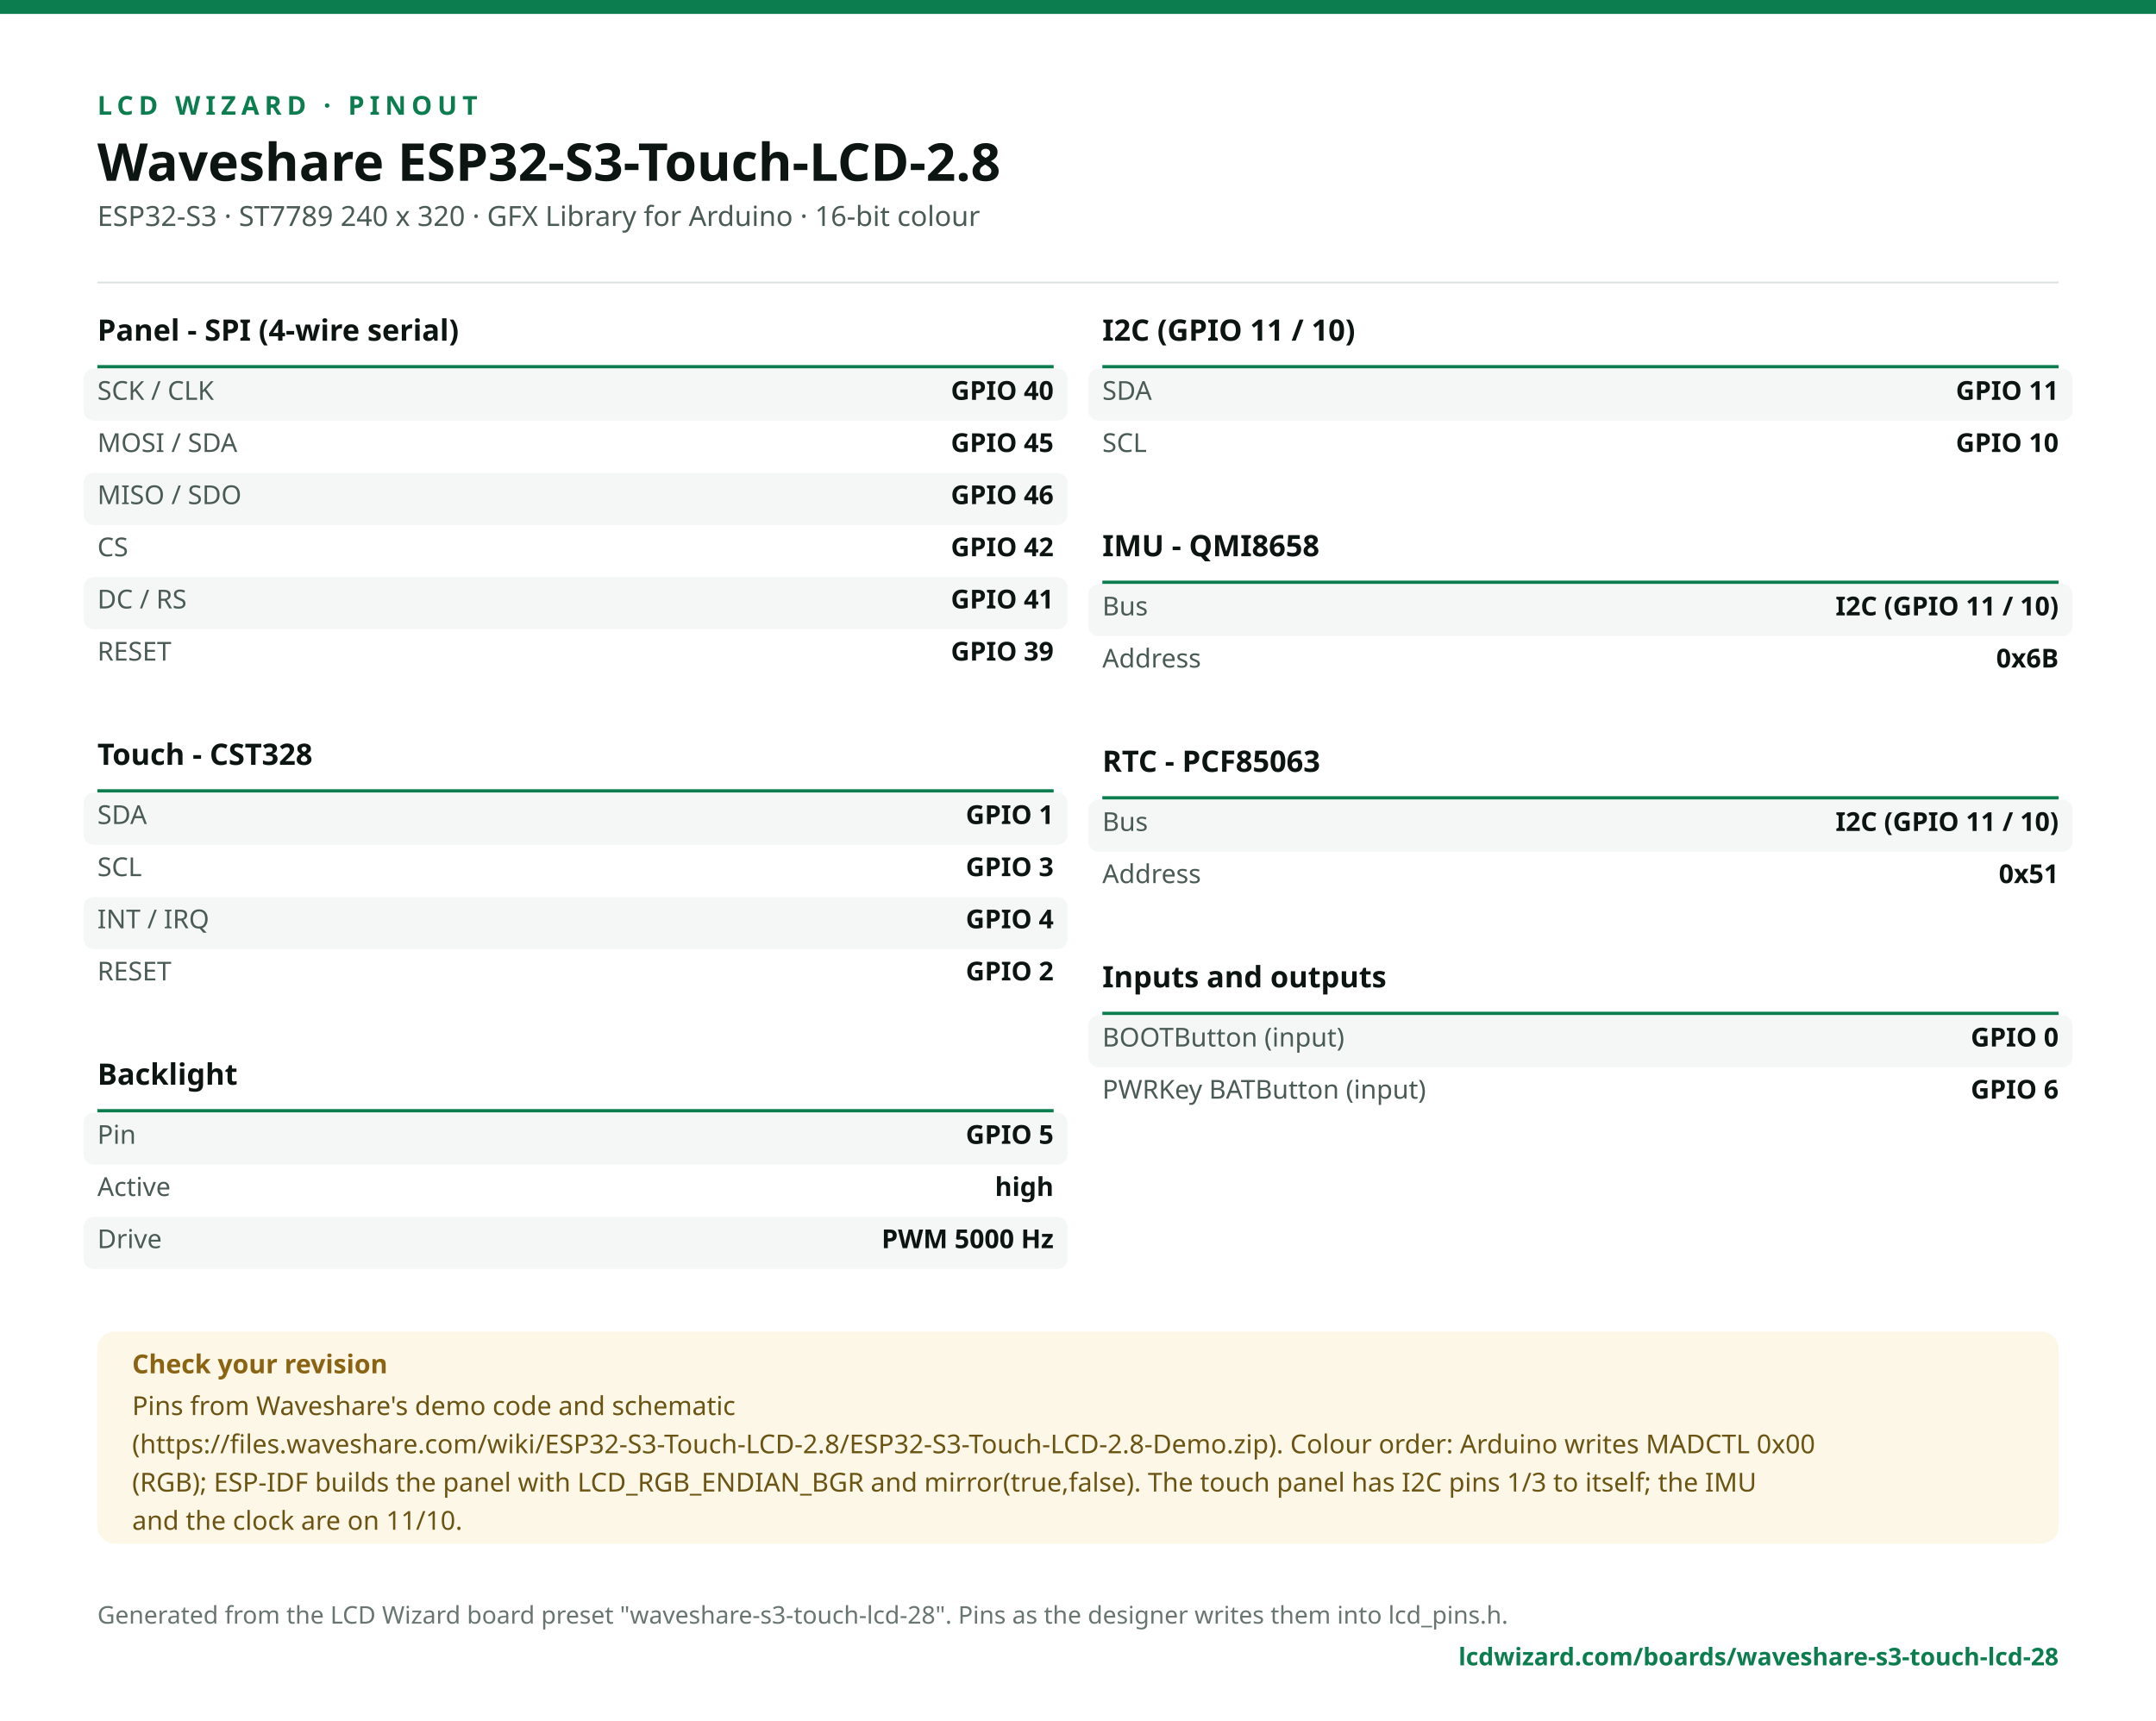
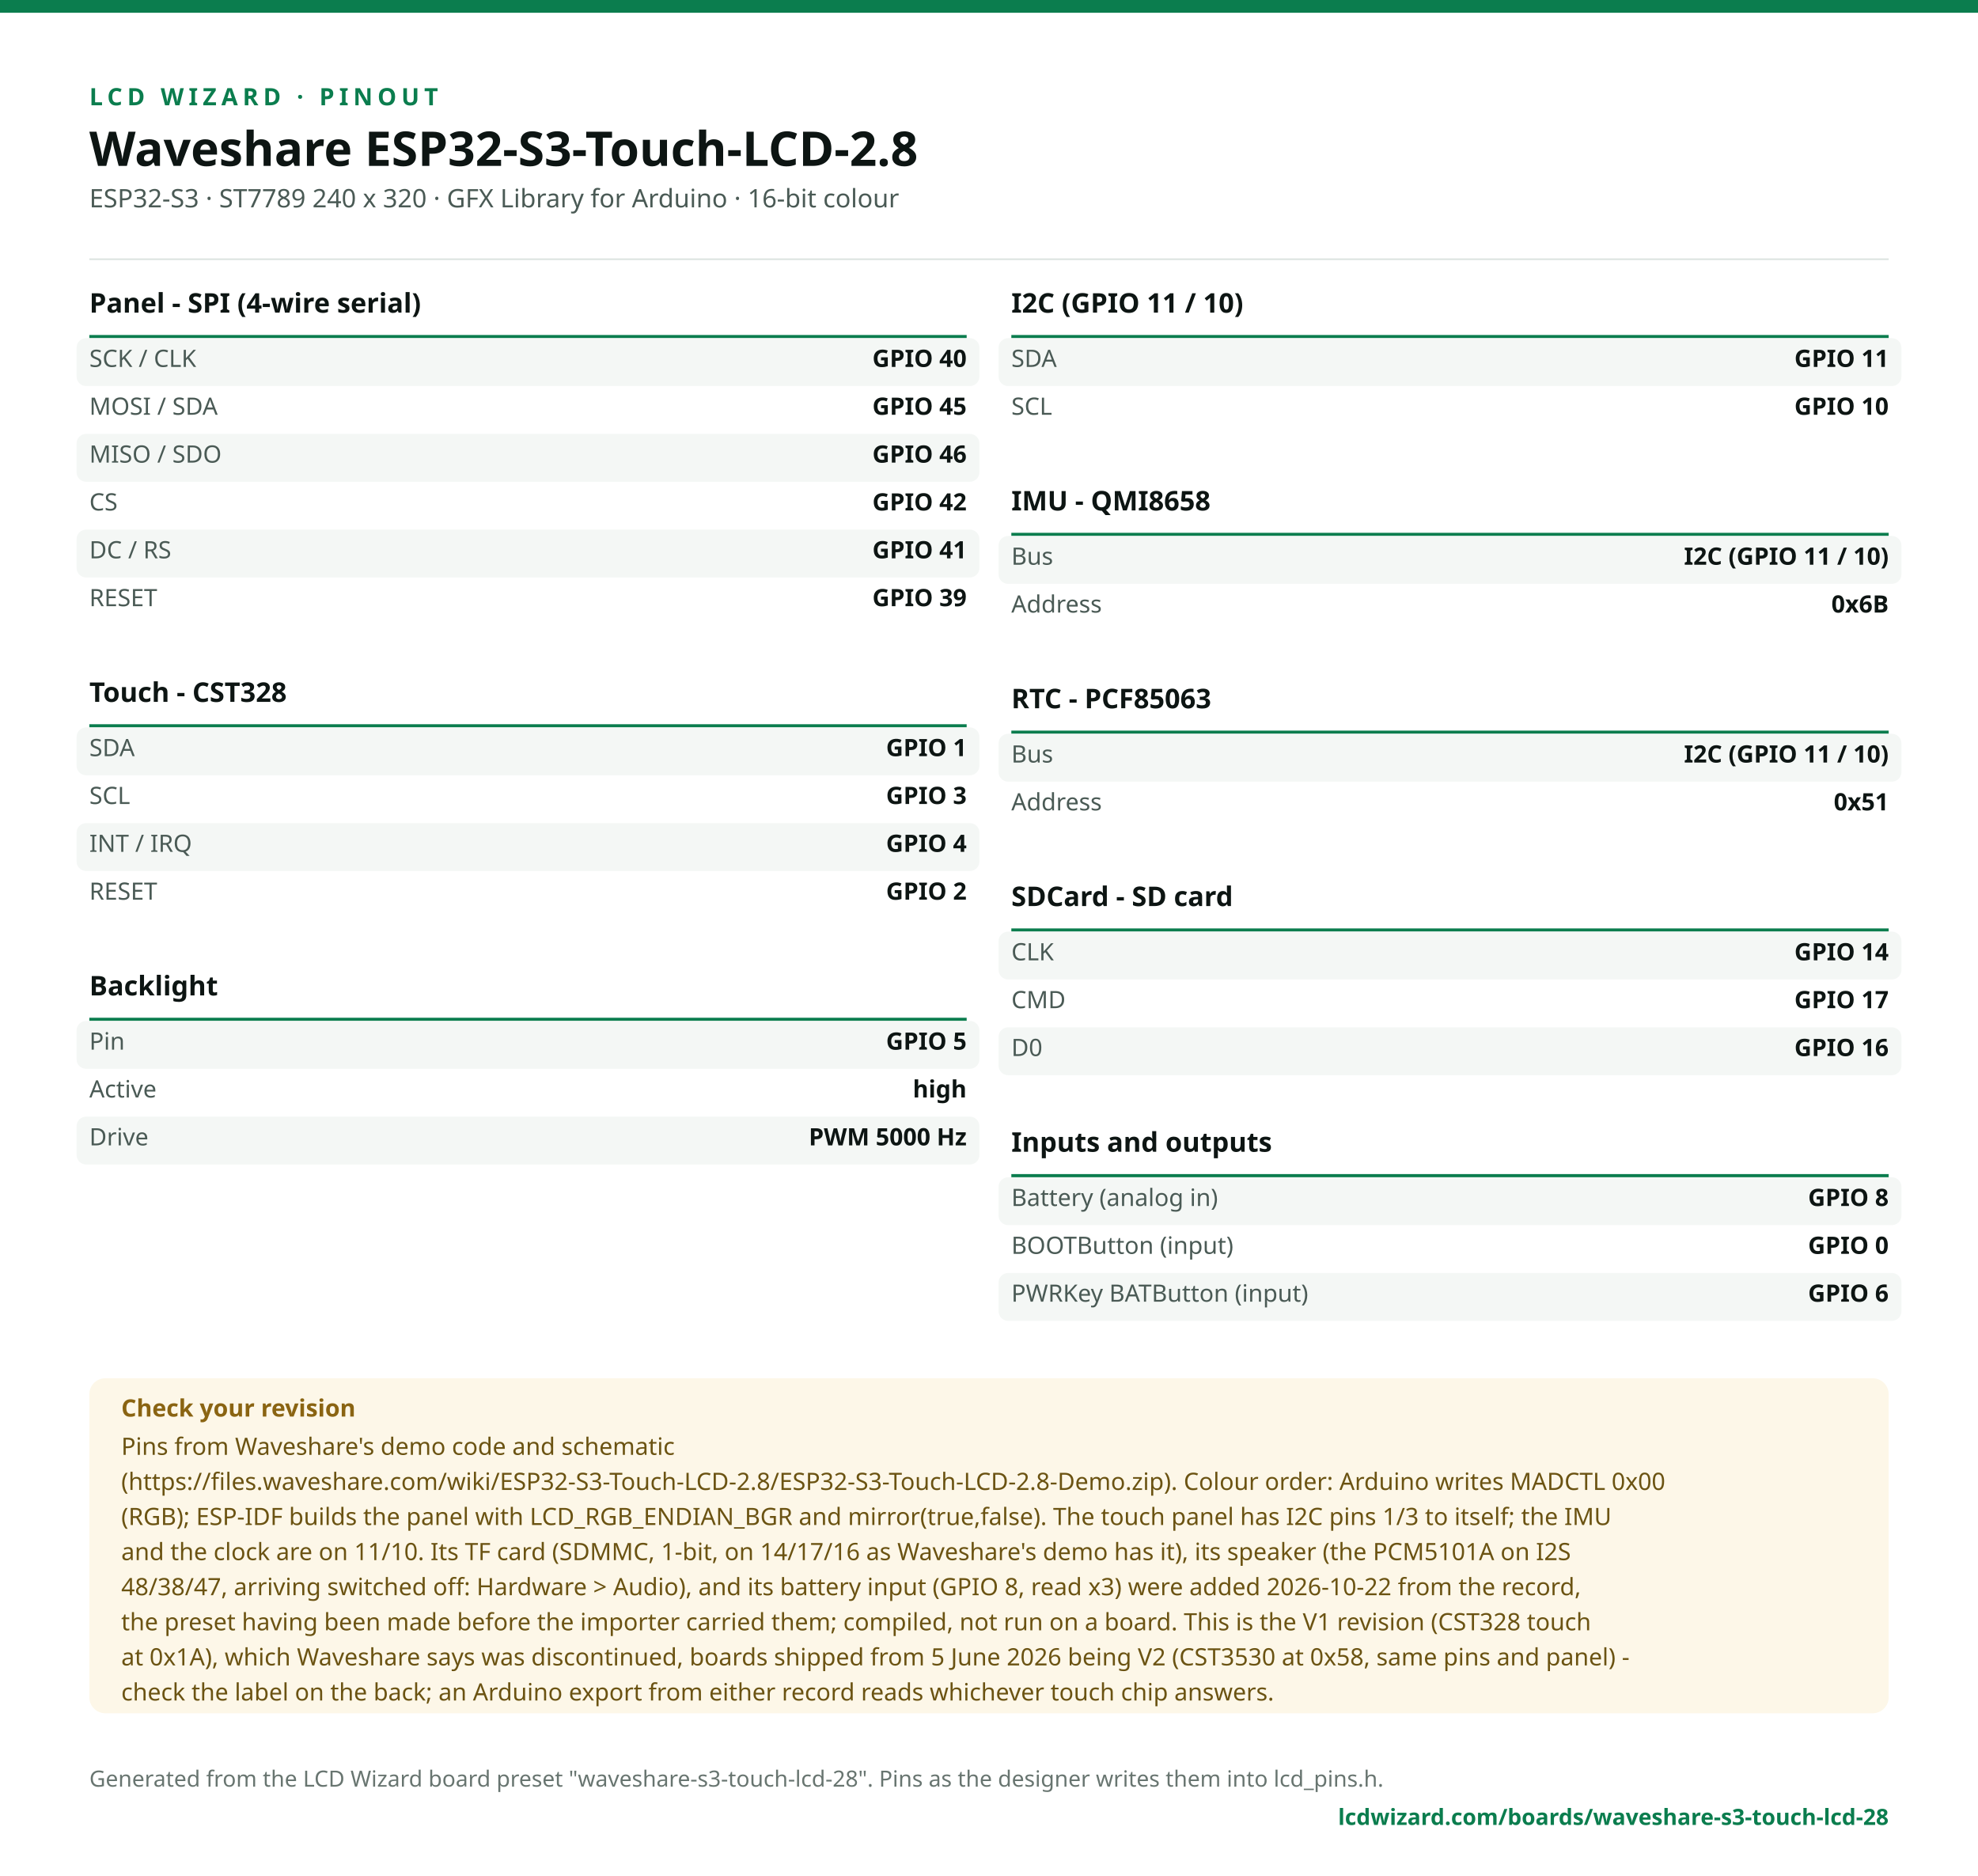
- <svg xmlns="http://www.w3.org/2000/svg" width="1240" height="990" viewBox="0 0 1240 990">
-   <rect width="1240" height="990" fill="#ffffff" />
+ <svg xmlns="http://www.w3.org/2000/svg" width="1240" height="1176" viewBox="0 0 1240 1176">
+   <rect width="1240" height="1176" fill="#ffffff" />
  <rect x="0" y="0" width="1240" height="8" fill="#0b7d4e" />
  <text x="56" y="66" font-family="Montserrat" font-weight="700" font-size="15" letter-spacing="3" fill="#0b7d4e">LCD WIZARD  ·  PINOUT</text>
  <text x="56" y="104" font-family="Montserrat" font-weight="700" font-size="30" fill="#0d1513">Waveshare ESP32-S3-Touch-LCD-2.8</text>
  <text x="56" y="130" font-family="Montserrat" font-weight="500" font-size="16" fill="#4a5a55">ESP32-S3   ·   ST7789 240 x 320   ·   GFX Library for Arduino   ·   16-bit colour</text>
  <rect x="56" y="162" width="1128" height="1" fill="#dbe3df" />
  <text x="56" y="196" font-family="Montserrat" font-weight="700" font-size="17" fill="#0d1513">Panel - SPI (4-wire serial)</text>
  <rect x="56" y="210" width="550" height="2" fill="#0b7d4e" />
  <rect x="48" y="212" width="566" height="30" rx="6" fill="#f4f7f5" />
  <text x="56" y="230" font-family="Montserrat" font-weight="500" font-size="15" fill="#4a5a55">SCK / CLK</text>
  <text x="606" text-anchor="end" y="230" font-family="Montserrat" font-weight="700" font-size="15" fill="#0d1513">GPIO 40</text>
  <text x="56" y="260" font-family="Montserrat" font-weight="500" font-size="15" fill="#4a5a55">MOSI / SDA</text>
  <text x="606" text-anchor="end" y="260" font-family="Montserrat" font-weight="700" font-size="15" fill="#0d1513">GPIO 45</text>
  <rect x="48" y="272" width="566" height="30" rx="6" fill="#f4f7f5" />
  <text x="56" y="290" font-family="Montserrat" font-weight="500" font-size="15" fill="#4a5a55">MISO / SDO</text>
  <text x="606" text-anchor="end" y="290" font-family="Montserrat" font-weight="700" font-size="15" fill="#0d1513">GPIO 46</text>
  <text x="56" y="320" font-family="Montserrat" font-weight="500" font-size="15" fill="#4a5a55">CS</text>
  <text x="606" text-anchor="end" y="320" font-family="Montserrat" font-weight="700" font-size="15" fill="#0d1513">GPIO 42</text>
  <rect x="48" y="332" width="566" height="30" rx="6" fill="#f4f7f5" />
  <text x="56" y="350" font-family="Montserrat" font-weight="500" font-size="15" fill="#4a5a55">DC / RS</text>
  <text x="606" text-anchor="end" y="350" font-family="Montserrat" font-weight="700" font-size="15" fill="#0d1513">GPIO 41</text>
  <text x="56" y="380" font-family="Montserrat" font-weight="500" font-size="15" fill="#4a5a55">RESET</text>
  <text x="606" text-anchor="end" y="380" font-family="Montserrat" font-weight="700" font-size="15" fill="#0d1513">GPIO 39</text>
  <text x="56" y="440" font-family="Montserrat" font-weight="700" font-size="17" fill="#0d1513">Touch - CST328</text>
  <rect x="56" y="454" width="550" height="2" fill="#0b7d4e" />
  <rect x="48" y="456" width="566" height="30" rx="6" fill="#f4f7f5" />
  <text x="56" y="474" font-family="Montserrat" font-weight="500" font-size="15" fill="#4a5a55">SDA</text>
  <text x="606" text-anchor="end" y="474" font-family="Montserrat" font-weight="700" font-size="15" fill="#0d1513">GPIO 1</text>
  <text x="56" y="504" font-family="Montserrat" font-weight="500" font-size="15" fill="#4a5a55">SCL</text>
  <text x="606" text-anchor="end" y="504" font-family="Montserrat" font-weight="700" font-size="15" fill="#0d1513">GPIO 3</text>
  <rect x="48" y="516" width="566" height="30" rx="6" fill="#f4f7f5" />
  <text x="56" y="534" font-family="Montserrat" font-weight="500" font-size="15" fill="#4a5a55">INT / IRQ</text>
  <text x="606" text-anchor="end" y="534" font-family="Montserrat" font-weight="700" font-size="15" fill="#0d1513">GPIO 4</text>
  <text x="56" y="564" font-family="Montserrat" font-weight="500" font-size="15" fill="#4a5a55">RESET</text>
  <text x="606" text-anchor="end" y="564" font-family="Montserrat" font-weight="700" font-size="15" fill="#0d1513">GPIO 2</text>
  <text x="56" y="624" font-family="Montserrat" font-weight="700" font-size="17" fill="#0d1513">Backlight</text>
  <rect x="56" y="638" width="550" height="2" fill="#0b7d4e" />
  <rect x="48" y="640" width="566" height="30" rx="6" fill="#f4f7f5" />
  <text x="56" y="658" font-family="Montserrat" font-weight="500" font-size="15" fill="#4a5a55">Pin</text>
  <text x="606" text-anchor="end" y="658" font-family="Montserrat" font-weight="700" font-size="15" fill="#0d1513">GPIO 5</text>
  <text x="56" y="688" font-family="Montserrat" font-weight="500" font-size="15" fill="#4a5a55">Active</text>
  <text x="606" text-anchor="end" y="688" font-family="Montserrat" font-weight="700" font-size="15" fill="#0d1513">high</text>
  <rect x="48" y="700" width="566" height="30" rx="6" fill="#f4f7f5" />
  <text x="56" y="718" font-family="Montserrat" font-weight="500" font-size="15" fill="#4a5a55">Drive</text>
  <text x="606" text-anchor="end" y="718" font-family="Montserrat" font-weight="700" font-size="15" fill="#0d1513">PWM 5000 Hz</text>
  <text x="634" y="196" font-family="Montserrat" font-weight="700" font-size="17" fill="#0d1513">I2C (GPIO 11 / 10)</text>
  <rect x="634" y="210" width="550" height="2" fill="#0b7d4e" />
  <rect x="626" y="212" width="566" height="30" rx="6" fill="#f4f7f5" />
  <text x="634" y="230" font-family="Montserrat" font-weight="500" font-size="15" fill="#4a5a55">SDA</text>
  <text x="1184" text-anchor="end" y="230" font-family="Montserrat" font-weight="700" font-size="15" fill="#0d1513">GPIO 11</text>
  <text x="634" y="260" font-family="Montserrat" font-weight="500" font-size="15" fill="#4a5a55">SCL</text>
  <text x="1184" text-anchor="end" y="260" font-family="Montserrat" font-weight="700" font-size="15" fill="#0d1513">GPIO 10</text>
  <text x="634" y="320" font-family="Montserrat" font-weight="700" font-size="17" fill="#0d1513">IMU - QMI8658</text>
  <rect x="634" y="334" width="550" height="2" fill="#0b7d4e" />
  <rect x="626" y="336" width="566" height="30" rx="6" fill="#f4f7f5" />
  <text x="634" y="354" font-family="Montserrat" font-weight="500" font-size="15" fill="#4a5a55">Bus</text>
  <text x="1184" text-anchor="end" y="354" font-family="Montserrat" font-weight="700" font-size="15" fill="#0d1513">I2C (GPIO 11 / 10)</text>
  <text x="634" y="384" font-family="Montserrat" font-weight="500" font-size="15" fill="#4a5a55">Address</text>
  <text x="1184" text-anchor="end" y="384" font-family="Montserrat" font-weight="700" font-size="15" fill="#0d1513">0x6B</text>
  <text x="634" y="444" font-family="Montserrat" font-weight="700" font-size="17" fill="#0d1513">RTC - PCF85063</text>
  <rect x="634" y="458" width="550" height="2" fill="#0b7d4e" />
  <rect x="626" y="460" width="566" height="30" rx="6" fill="#f4f7f5" />
  <text x="634" y="478" font-family="Montserrat" font-weight="500" font-size="15" fill="#4a5a55">Bus</text>
  <text x="1184" text-anchor="end" y="478" font-family="Montserrat" font-weight="700" font-size="15" fill="#0d1513">I2C (GPIO 11 / 10)</text>
  <text x="634" y="508" font-family="Montserrat" font-weight="500" font-size="15" fill="#4a5a55">Address</text>
  <text x="1184" text-anchor="end" y="508" font-family="Montserrat" font-weight="700" font-size="15" fill="#0d1513">0x51</text>
-   <text x="634" y="568" font-family="Montserrat" font-weight="700" font-size="17" fill="#0d1513">Inputs and outputs</text>
+   <text x="634" y="568" font-family="Montserrat" font-weight="700" font-size="17" fill="#0d1513">SDCard - SD card</text>
  <rect x="634" y="582" width="550" height="2" fill="#0b7d4e" />
  <rect x="626" y="584" width="566" height="30" rx="6" fill="#f4f7f5" />
-   <text x="634" y="602" font-family="Montserrat" font-weight="500" font-size="15" fill="#4a5a55">BOOTButton (input)</text>
-   <text x="1184" text-anchor="end" y="602" font-family="Montserrat" font-weight="700" font-size="15" fill="#0d1513">GPIO 0</text>
-   <text x="634" y="632" font-family="Montserrat" font-weight="500" font-size="15" fill="#4a5a55">PWRKey BATButton (input)</text>
-   <text x="1184" text-anchor="end" y="632" font-family="Montserrat" font-weight="700" font-size="15" fill="#0d1513">GPIO 6</text>
-   <rect x="56" y="766" width="1128" height="122" rx="10" fill="#fdf7e8" />
-   <text x="76" y="790" font-family="Montserrat" font-weight="700" font-size="15" fill="#8a6412">Check your revision</text>
-   <text x="76" y="814" font-family="Montserrat" font-weight="500" font-size="15" fill="#6b5312">Pins from Waveshare's demo code and schematic</text>
-   <text x="76" y="836" font-family="Montserrat" font-weight="500" font-size="15" fill="#6b5312">(https://files.waveshare.com/wiki/ESP32-S3-Touch-LCD-2.8/ESP32-S3-Touch-LCD-2.8-Demo.zip). Colour order: Arduino writes MADCTL 0x00</text>
-   <text x="76" y="858" font-family="Montserrat" font-weight="500" font-size="15" fill="#6b5312">(RGB); ESP-IDF builds the panel with LCD_RGB_ENDIAN_BGR and mirror(true,false). The touch panel has I2C pins 1/3 to itself; the IMU</text>
-   <text x="76" y="880" font-family="Montserrat" font-weight="500" font-size="15" fill="#6b5312">and the clock are on 11/10.</text>
-   <text x="56" y="934" font-family="Montserrat" font-weight="500" font-size="14" fill="#687570">Generated from the LCD Wizard board preset "waveshare-s3-touch-lcd-28". Pins as the designer writes them into lcd_pins.h.</text>
-   <text x="1184" text-anchor="end" y="958" font-family="Montserrat" font-weight="700" font-size="14" fill="#0b7d4e">lcdwizard.com/boards/waveshare-s3-touch-lcd-28</text>
+   <text x="634" y="602" font-family="Montserrat" font-weight="500" font-size="15" fill="#4a5a55">CLK</text>
+   <text x="1184" text-anchor="end" y="602" font-family="Montserrat" font-weight="700" font-size="15" fill="#0d1513">GPIO 14</text>
+   <text x="634" y="632" font-family="Montserrat" font-weight="500" font-size="15" fill="#4a5a55">CMD</text>
+   <text x="1184" text-anchor="end" y="632" font-family="Montserrat" font-weight="700" font-size="15" fill="#0d1513">GPIO 17</text>
+   <rect x="626" y="644" width="566" height="30" rx="6" fill="#f4f7f5" />
+   <text x="634" y="662" font-family="Montserrat" font-weight="500" font-size="15" fill="#4a5a55">D0</text>
+   <text x="1184" text-anchor="end" y="662" font-family="Montserrat" font-weight="700" font-size="15" fill="#0d1513">GPIO 16</text>
+   <text x="634" y="722" font-family="Montserrat" font-weight="700" font-size="17" fill="#0d1513">Inputs and outputs</text>
+   <rect x="634" y="736" width="550" height="2" fill="#0b7d4e" />
+   <rect x="626" y="738" width="566" height="30" rx="6" fill="#f4f7f5" />
+   <text x="634" y="756" font-family="Montserrat" font-weight="500" font-size="15" fill="#4a5a55">Battery (analog in)</text>
+   <text x="1184" text-anchor="end" y="756" font-family="Montserrat" font-weight="700" font-size="15" fill="#0d1513">GPIO 8</text>
+   <text x="634" y="786" font-family="Montserrat" font-weight="500" font-size="15" fill="#4a5a55">BOOTButton (input)</text>
+   <text x="1184" text-anchor="end" y="786" font-family="Montserrat" font-weight="700" font-size="15" fill="#0d1513">GPIO 0</text>
+   <rect x="626" y="798" width="566" height="30" rx="6" fill="#f4f7f5" />
+   <text x="634" y="816" font-family="Montserrat" font-weight="500" font-size="15" fill="#4a5a55">PWRKey BATButton (input)</text>
+   <text x="1184" text-anchor="end" y="816" font-family="Montserrat" font-weight="700" font-size="15" fill="#0d1513">GPIO 6</text>
+   <rect x="56" y="864" width="1128" height="210" rx="10" fill="#fdf7e8" />
+   <text x="76" y="888" font-family="Montserrat" font-weight="700" font-size="15" fill="#8a6412">Check your revision</text>
+   <text x="76" y="912" font-family="Montserrat" font-weight="500" font-size="15" fill="#6b5312">Pins from Waveshare's demo code and schematic</text>
+   <text x="76" y="934" font-family="Montserrat" font-weight="500" font-size="15" fill="#6b5312">(https://files.waveshare.com/wiki/ESP32-S3-Touch-LCD-2.8/ESP32-S3-Touch-LCD-2.8-Demo.zip). Colour order: Arduino writes MADCTL 0x00</text>
+   <text x="76" y="956" font-family="Montserrat" font-weight="500" font-size="15" fill="#6b5312">(RGB); ESP-IDF builds the panel with LCD_RGB_ENDIAN_BGR and mirror(true,false). The touch panel has I2C pins 1/3 to itself; the IMU</text>
+   <text x="76" y="978" font-family="Montserrat" font-weight="500" font-size="15" fill="#6b5312">and the clock are on 11/10. Its TF card (SDMMC, 1-bit, on 14/17/16 as Waveshare's demo has it), its speaker (the PCM5101A on I2S</text>
+   <text x="76" y="1000" font-family="Montserrat" font-weight="500" font-size="15" fill="#6b5312">48/38/47, arriving switched off: Hardware &gt; Audio), and its battery input (GPIO 8, read x3) were added 2026-10-22 from the record,</text>
+   <text x="76" y="1022" font-family="Montserrat" font-weight="500" font-size="15" fill="#6b5312">the preset having been made before the importer carried them; compiled, not run on a board. This is the V1 revision (CST328 touch</text>
+   <text x="76" y="1044" font-family="Montserrat" font-weight="500" font-size="15" fill="#6b5312">at 0x1A), which Waveshare says was discontinued, boards shipped from 5 June 2026 being V2 (CST3530 at 0x58, same pins and panel) -</text>
+   <text x="76" y="1066" font-family="Montserrat" font-weight="500" font-size="15" fill="#6b5312">check the label on the back; an Arduino export from either record reads whichever touch chip answers.</text>
+   <text x="56" y="1120" font-family="Montserrat" font-weight="500" font-size="14" fill="#687570">Generated from the LCD Wizard board preset "waveshare-s3-touch-lcd-28". Pins as the designer writes them into lcd_pins.h.</text>
+   <text x="1184" text-anchor="end" y="1144" font-family="Montserrat" font-weight="700" font-size="14" fill="#0b7d4e">lcdwizard.com/boards/waveshare-s3-touch-lcd-28</text>
</svg>
